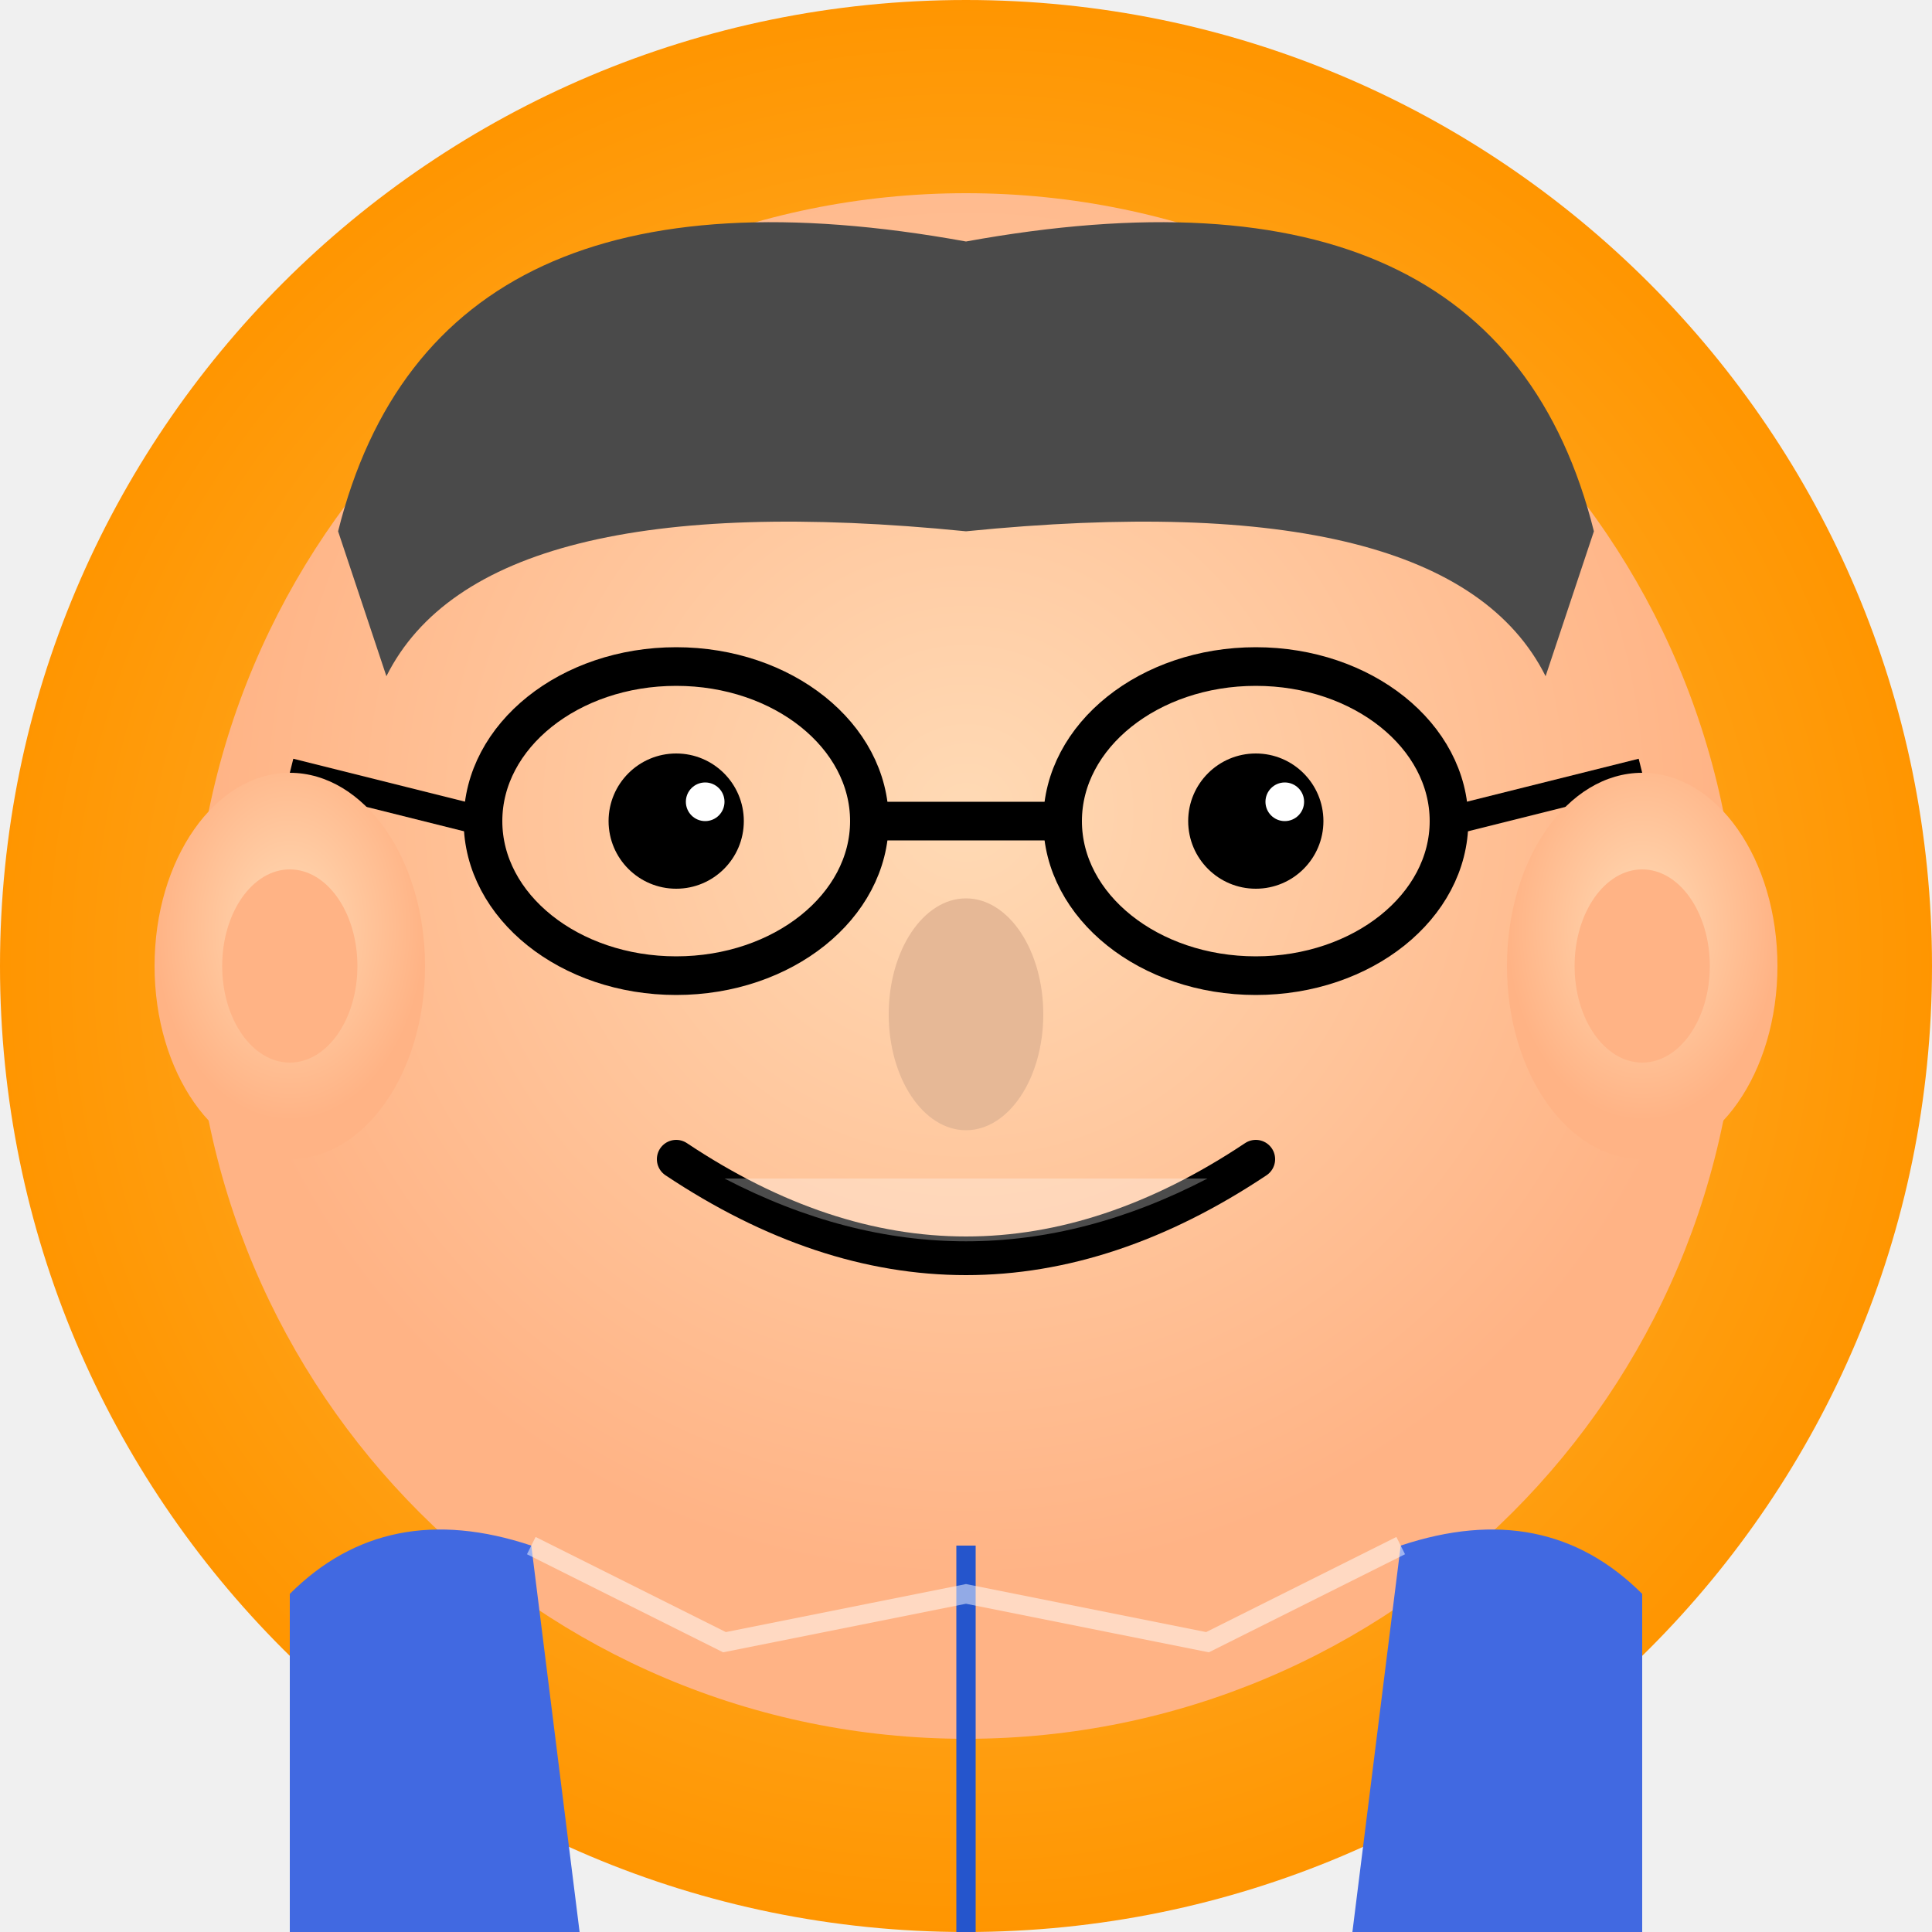
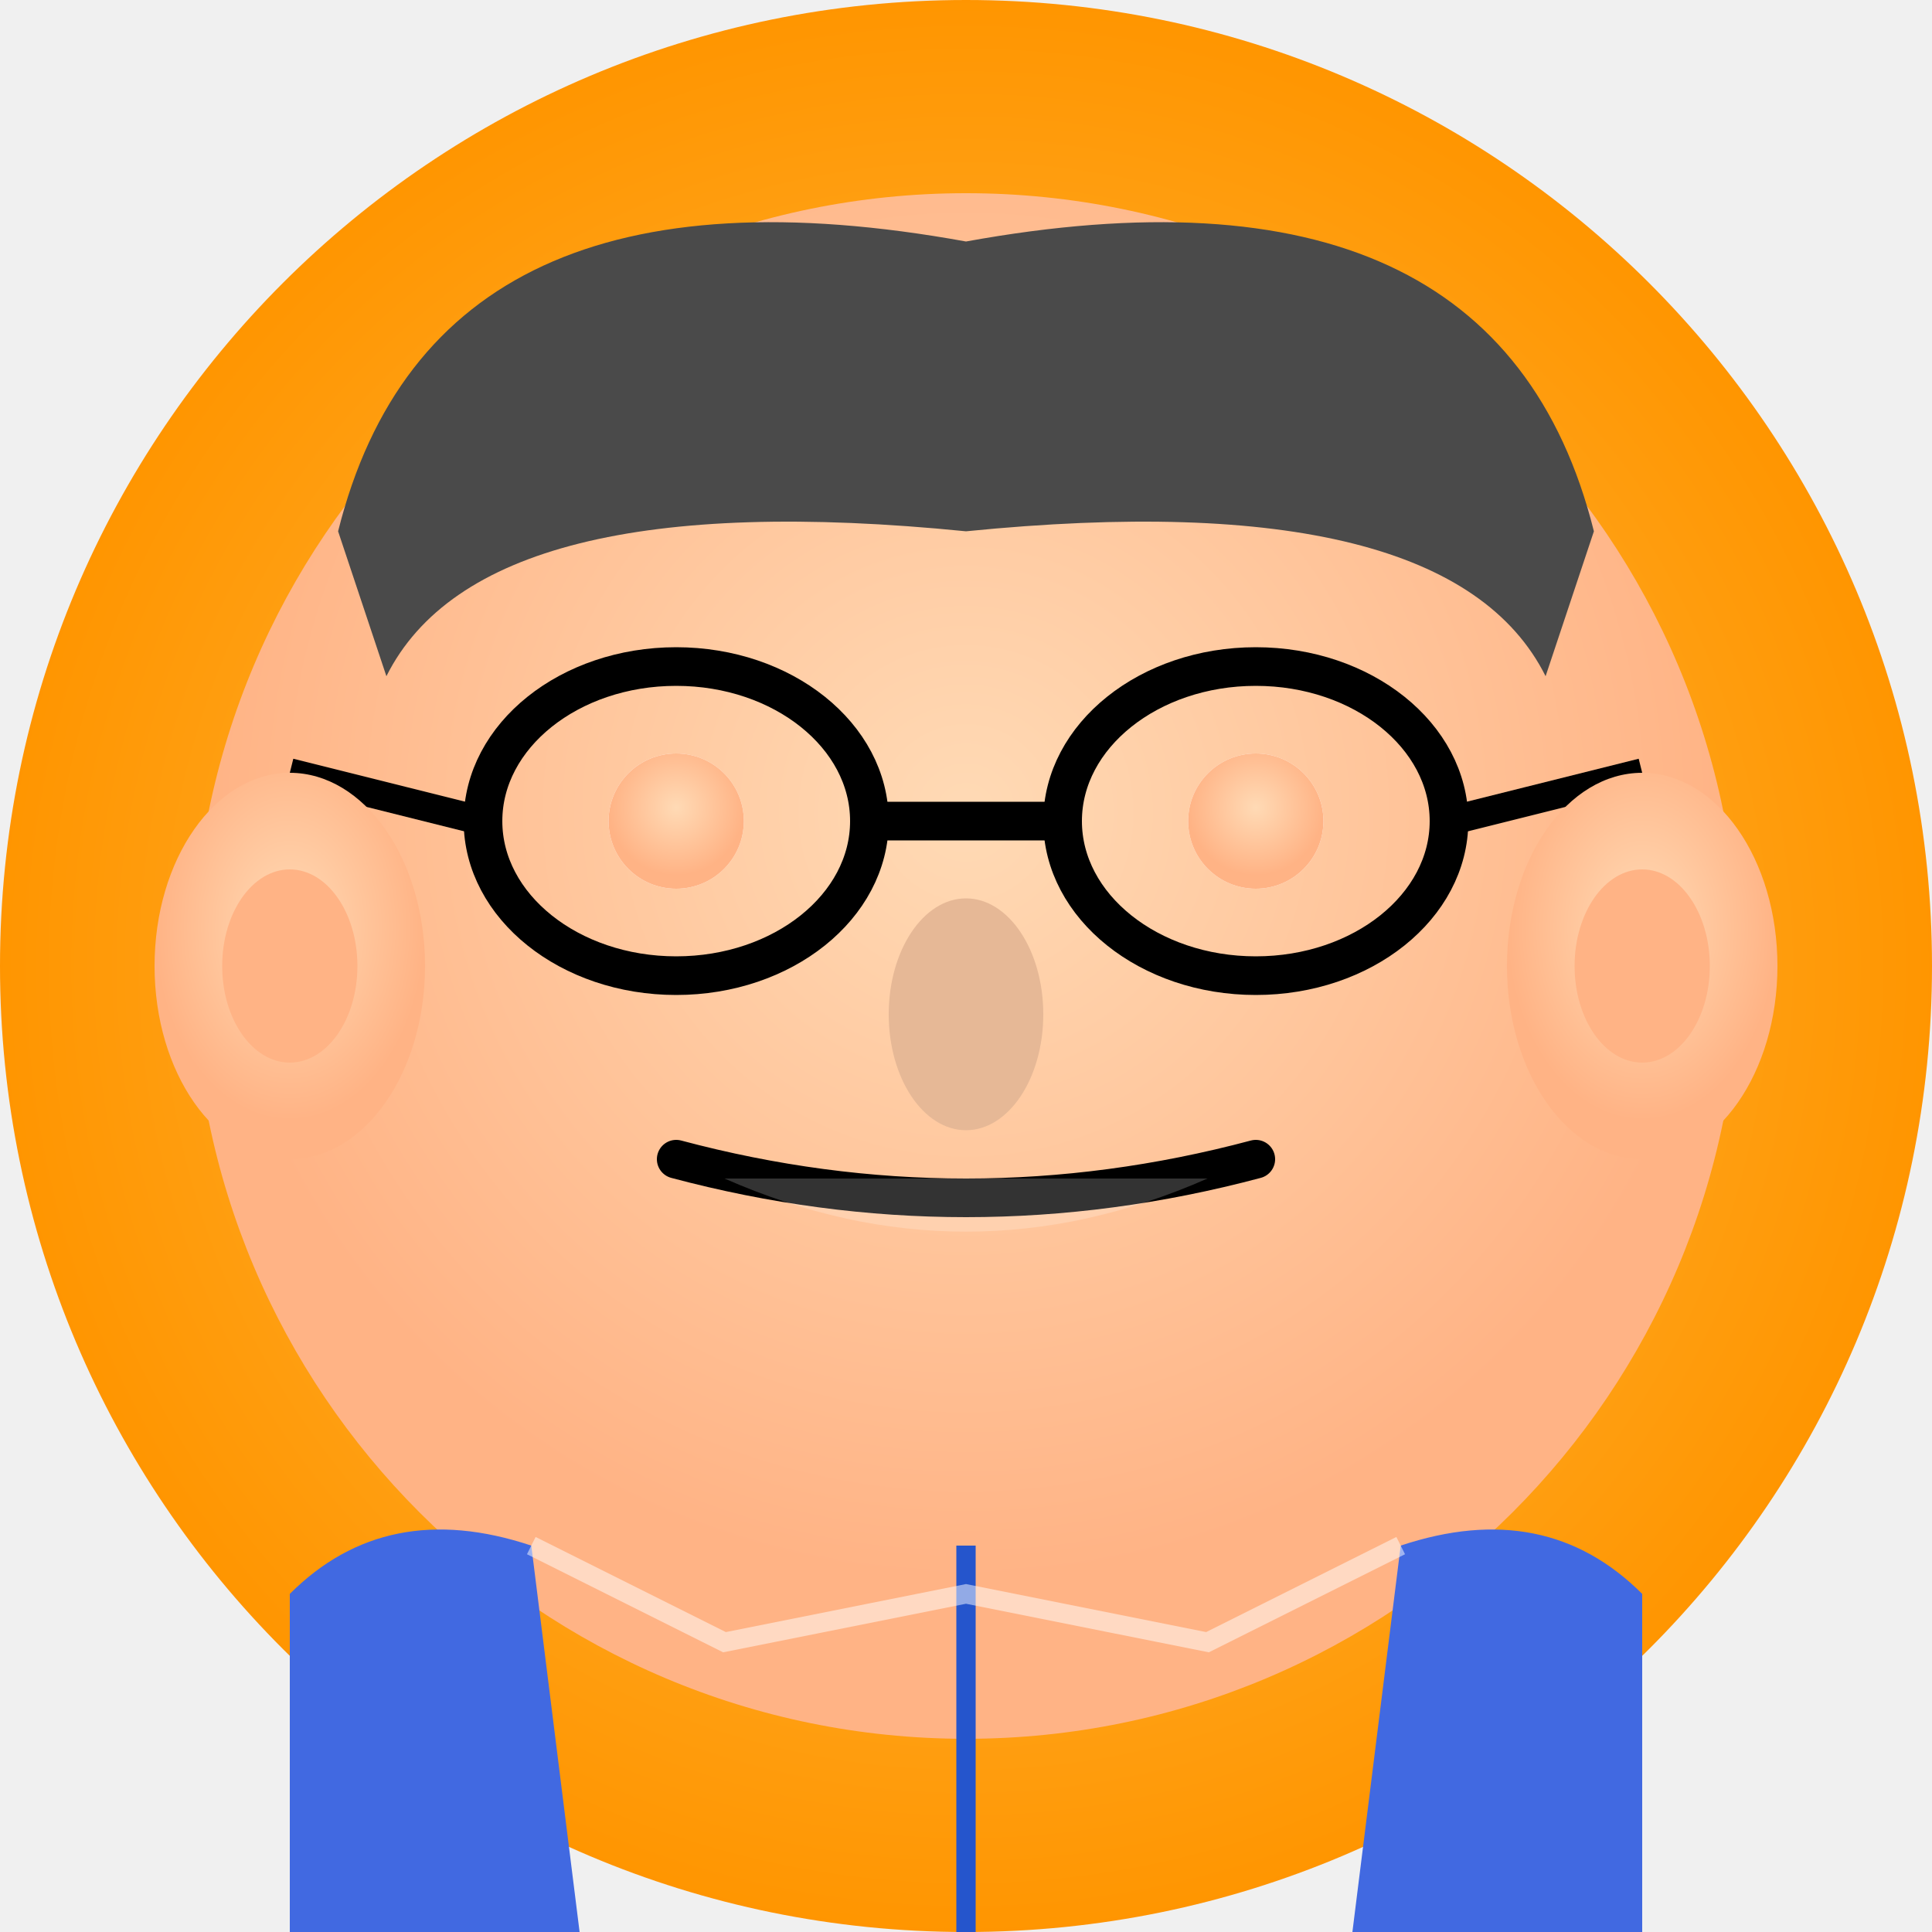
<svg xmlns="http://www.w3.org/2000/svg" width="200" height="200">
  <defs>
    <radialGradient id="bgGrad" cx="50%" cy="50%" r="50%">
      <stop offset="0%" style="stop-color:#FFC04D;stop-opacity:1" />
      <stop offset="100%" style="stop-color:#FF9500;stop-opacity:1" />
    </radialGradient>
    <radialGradient id="faceGrad" cx="50%" cy="40%" r="50%">
      <stop offset="0%" style="stop-color:#FFDAB5;stop-opacity:1" />
      <stop offset="100%" style="stop-color:#FFB385;stop-opacity:1" />
    </radialGradient>
  </defs>
  <circle cx="100" cy="100" r="100" fill="url(#bgGrad)" />
  <circle cx="100" cy="100" r="80" fill="url(#faceGrad)" />
  <path d="M 35 55 Q 45 15 100 25 Q 155 15 165 55 L 160 70 Q 150 50 100 55 Q 50 50 40 70 Z" fill="#4A4A4A" />
  <ellipse cx="70" cy="85" rx="20" ry="16" fill="none" stroke="#000" stroke-width="4" />
  <ellipse cx="130" cy="85" rx="20" ry="16" fill="none" stroke="#000" stroke-width="4" />
  <line x1="90" y1="85" x2="110" y2="85" stroke="#000" stroke-width="4" />
  <line x1="50" y1="85" x2="30" y2="80" stroke="#000" stroke-width="3" />
  <line x1="150" y1="85" x2="170" y2="80" stroke="#000" stroke-width="3" />
-   <circle cx="70" cy="85" r="7" fill="#000" />
-   <circle cx="73" cy="83" r="2" fill="#FFF" />
-   <circle cx="130" cy="85" r="7" fill="#000" />
-   <circle cx="133" cy="83" r="2" fill="#FFF" />
+   <g id="left-eye">
+     <circle cx="70" cy="85" r="7" fill="#FFF" />
+     <circle class="pupil-left" cx="70" cy="85" r="4" fill="#000" />
+     <circle cx="73" cy="83" r="2" fill="#FFF" />
+     <ellipse class="eyelid-left" cx="70" cy="85" rx="7" ry="7" fill="url(#faceGrad)" />
+   </g>
+   <g id="right-eye">
+     <circle cx="130" cy="85" r="7" fill="#FFF" />
+     <circle class="pupil-right" cx="130" cy="85" r="4" fill="#000" />
+     <circle cx="133" cy="83" r="2" fill="#FFF" />
+     <ellipse class="eyelid-right" cx="130" cy="85" rx="7" ry="7" fill="url(#faceGrad)" />
+   </g>
  <ellipse cx="100" cy="105" rx="8" ry="12" fill="#E6B896" />
-   <path d="M 70 120 Q 100 140 130 120" fill="none" stroke="#000" stroke-width="4" stroke-linecap="round" />
-   <path d="M 75 122 Q 100 135 125 122" fill="#FFF" opacity="0.3" stroke="none" />
+   <g id="mouth">
+     <path class="mouth-closed" d="M 70 120 Q 100 128 130 120" fill="none" stroke="#000" stroke-width="4" stroke-linecap="round" />
+     <g class="mouth-slightly-open" style="opacity: 0;">
+       <path d="M 70 120 Q 100 135 130 120" fill="none" stroke="#000" stroke-width="4" stroke-linecap="round" />
+       <ellipse cx="100" cy="128" rx="18" ry="6" fill="#8B4545" opacity="0.6" />
+     </g>
+     <g class="mouth-open" style="opacity: 0;">
+       <ellipse cx="100" cy="128" rx="20" ry="12" fill="#8B4545" />
+       <ellipse cx="100" cy="122" rx="16" ry="4" fill="#FFF" opacity="0.3" />
+     </g>
+     <g class="mouth-wide" style="opacity: 0;">
+       <path d="M 70 120 Q 100 140 130 120" fill="none" stroke="#000" stroke-width="4" stroke-linecap="round" />
+       <ellipse cx="100" cy="130" rx="22" ry="10" fill="#8B4545" opacity="0.7" />
+     </g>
+     <path class="smile-highlight" d="M 75 122 Q 100 133 125 122" fill="#FFF" opacity="0.2" stroke="none" />
+   </g>
  <ellipse cx="30" cy="100" rx="14" ry="20" fill="url(#faceGrad)" />
  <ellipse cx="170" cy="100" rx="14" ry="20" fill="url(#faceGrad)" />
  <ellipse cx="30" cy="100" rx="7" ry="10" fill="#FFB385" />
  <ellipse cx="170" cy="100" rx="7" ry="10" fill="#FFB385" />
  <path d="M 30 165 Q 40 155 55 160 L 60 200 L 140 200 L 145 160 Q 160 155 170 165 L 170 200 L 30 200 Z" fill="#4169E1" />
  <path d="M 100 160 L 100 200" stroke="#2555CC" stroke-width="2" />
  <path d="M 55 160 L 75 170 L 100 165 L 125 170 L 145 160" fill="none" stroke="#FFF" stroke-width="2" opacity="0.5" />
</svg>
